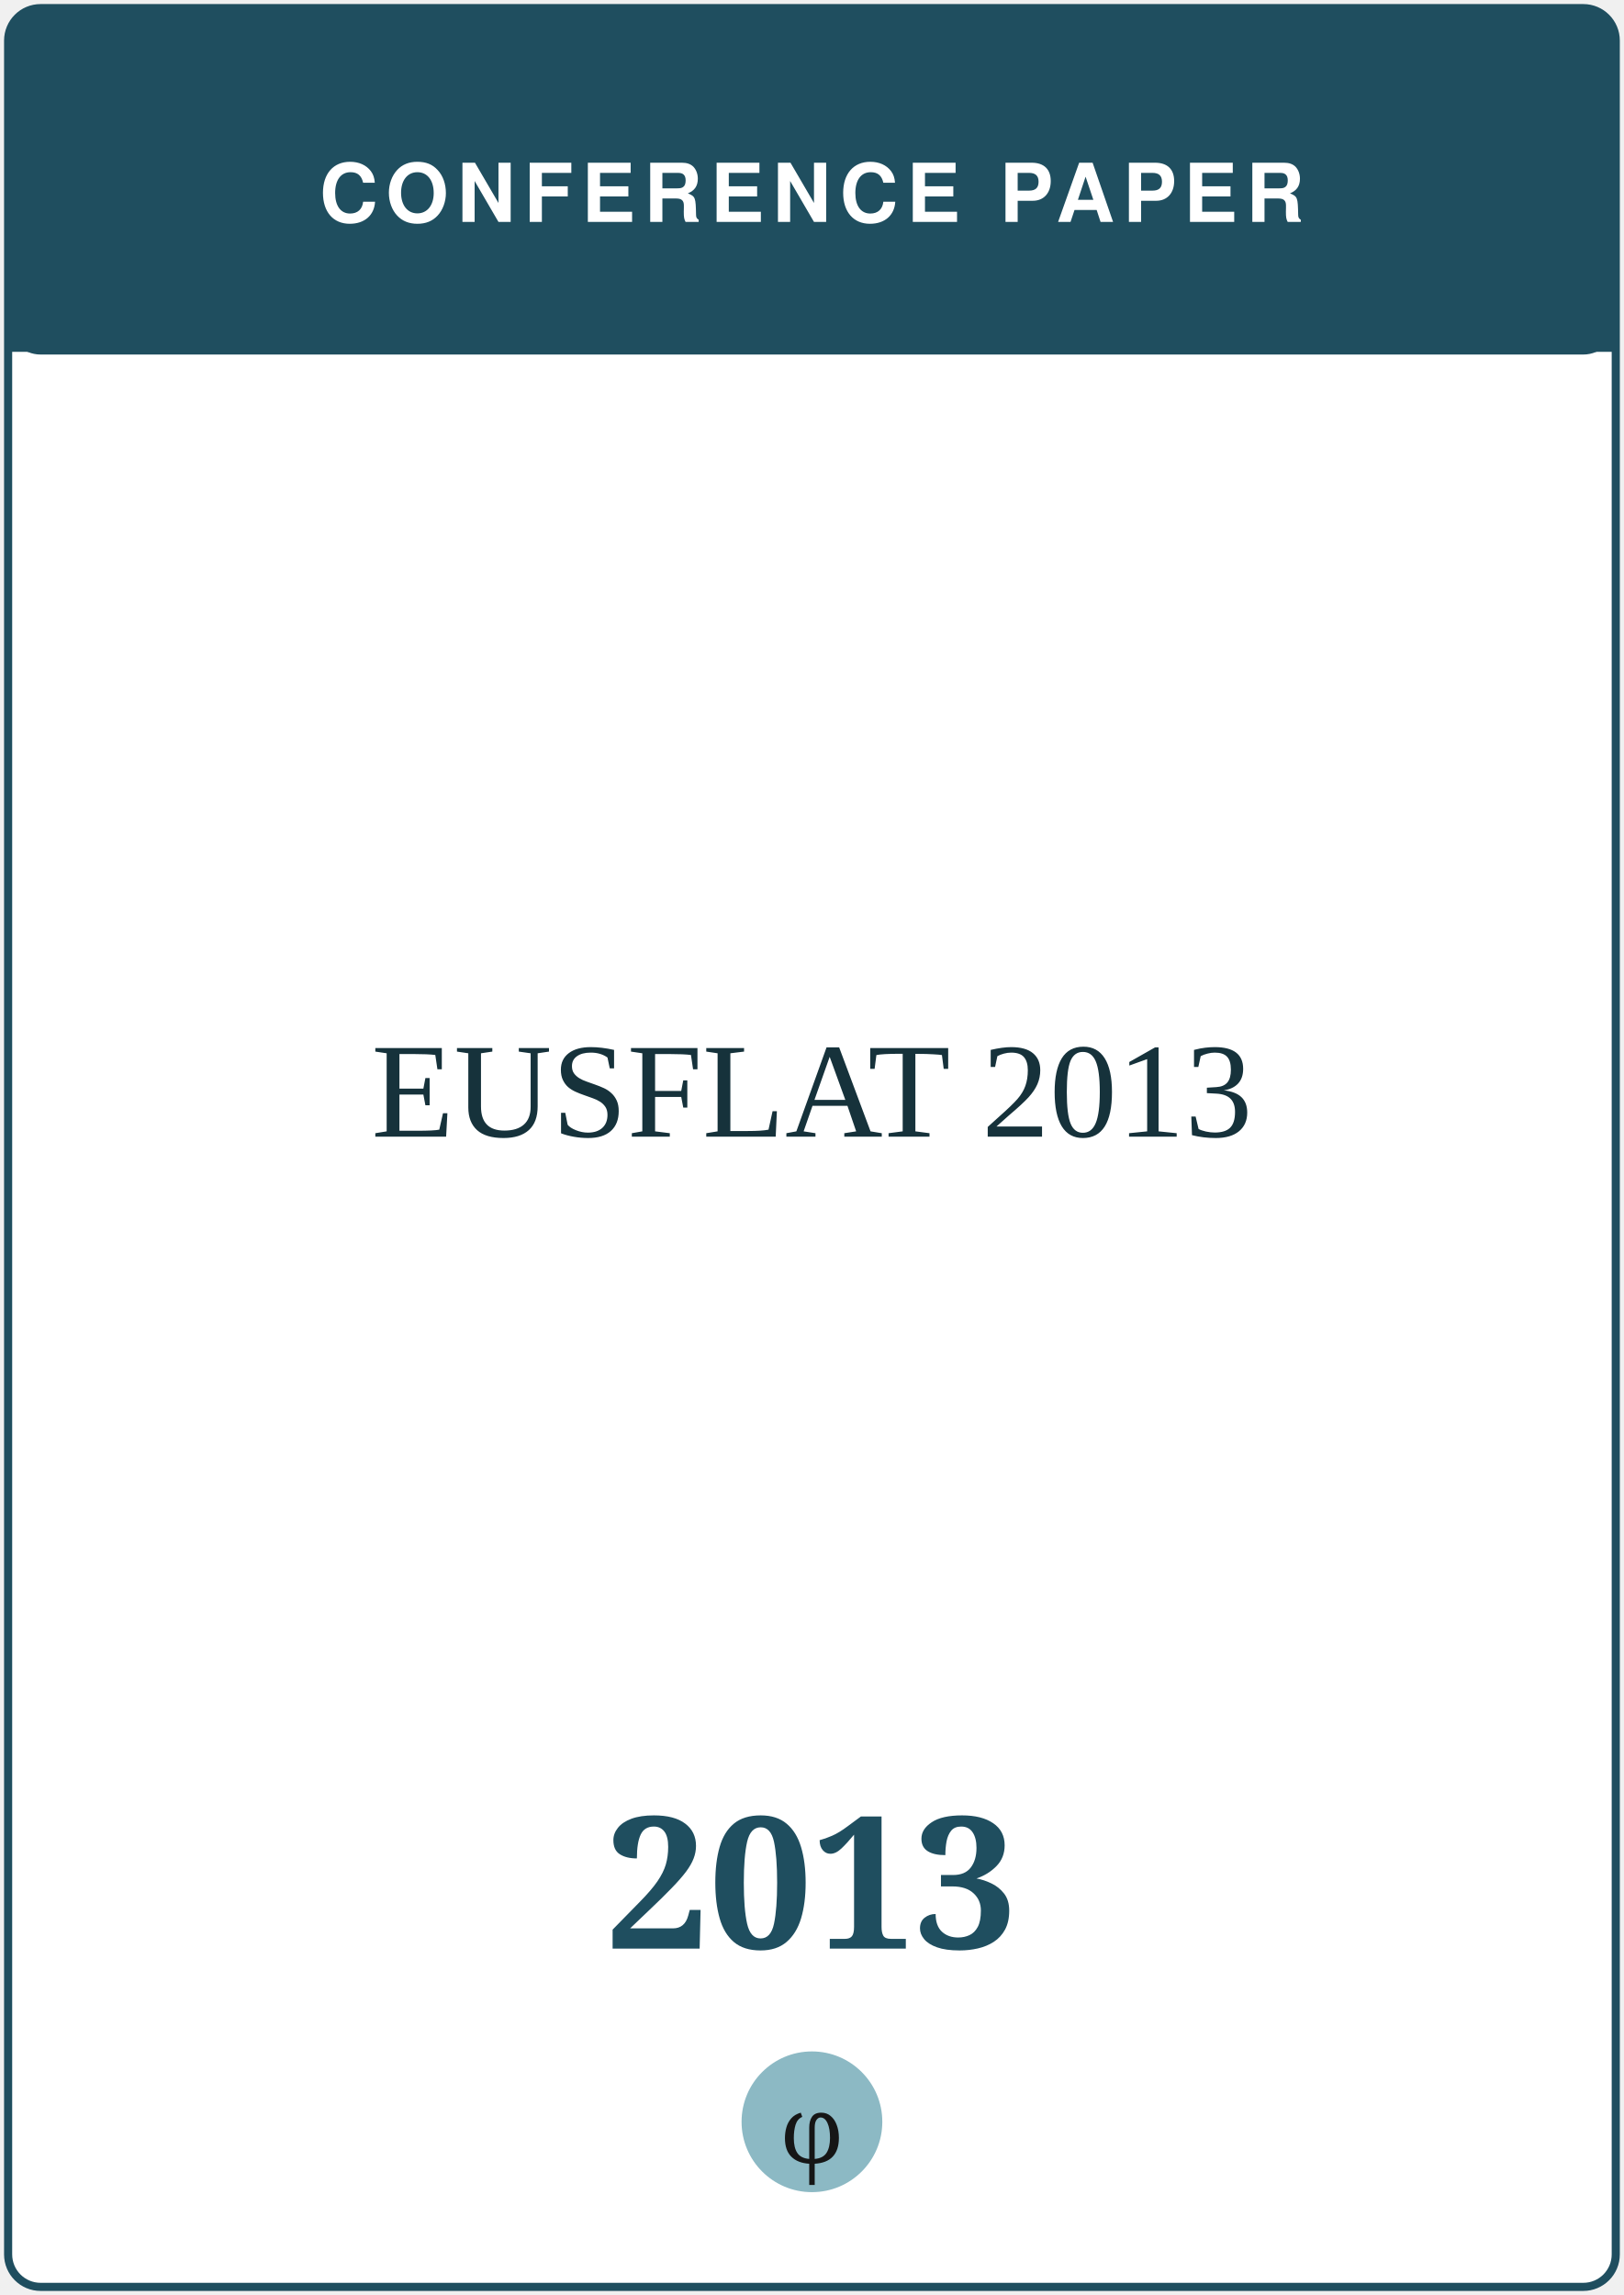
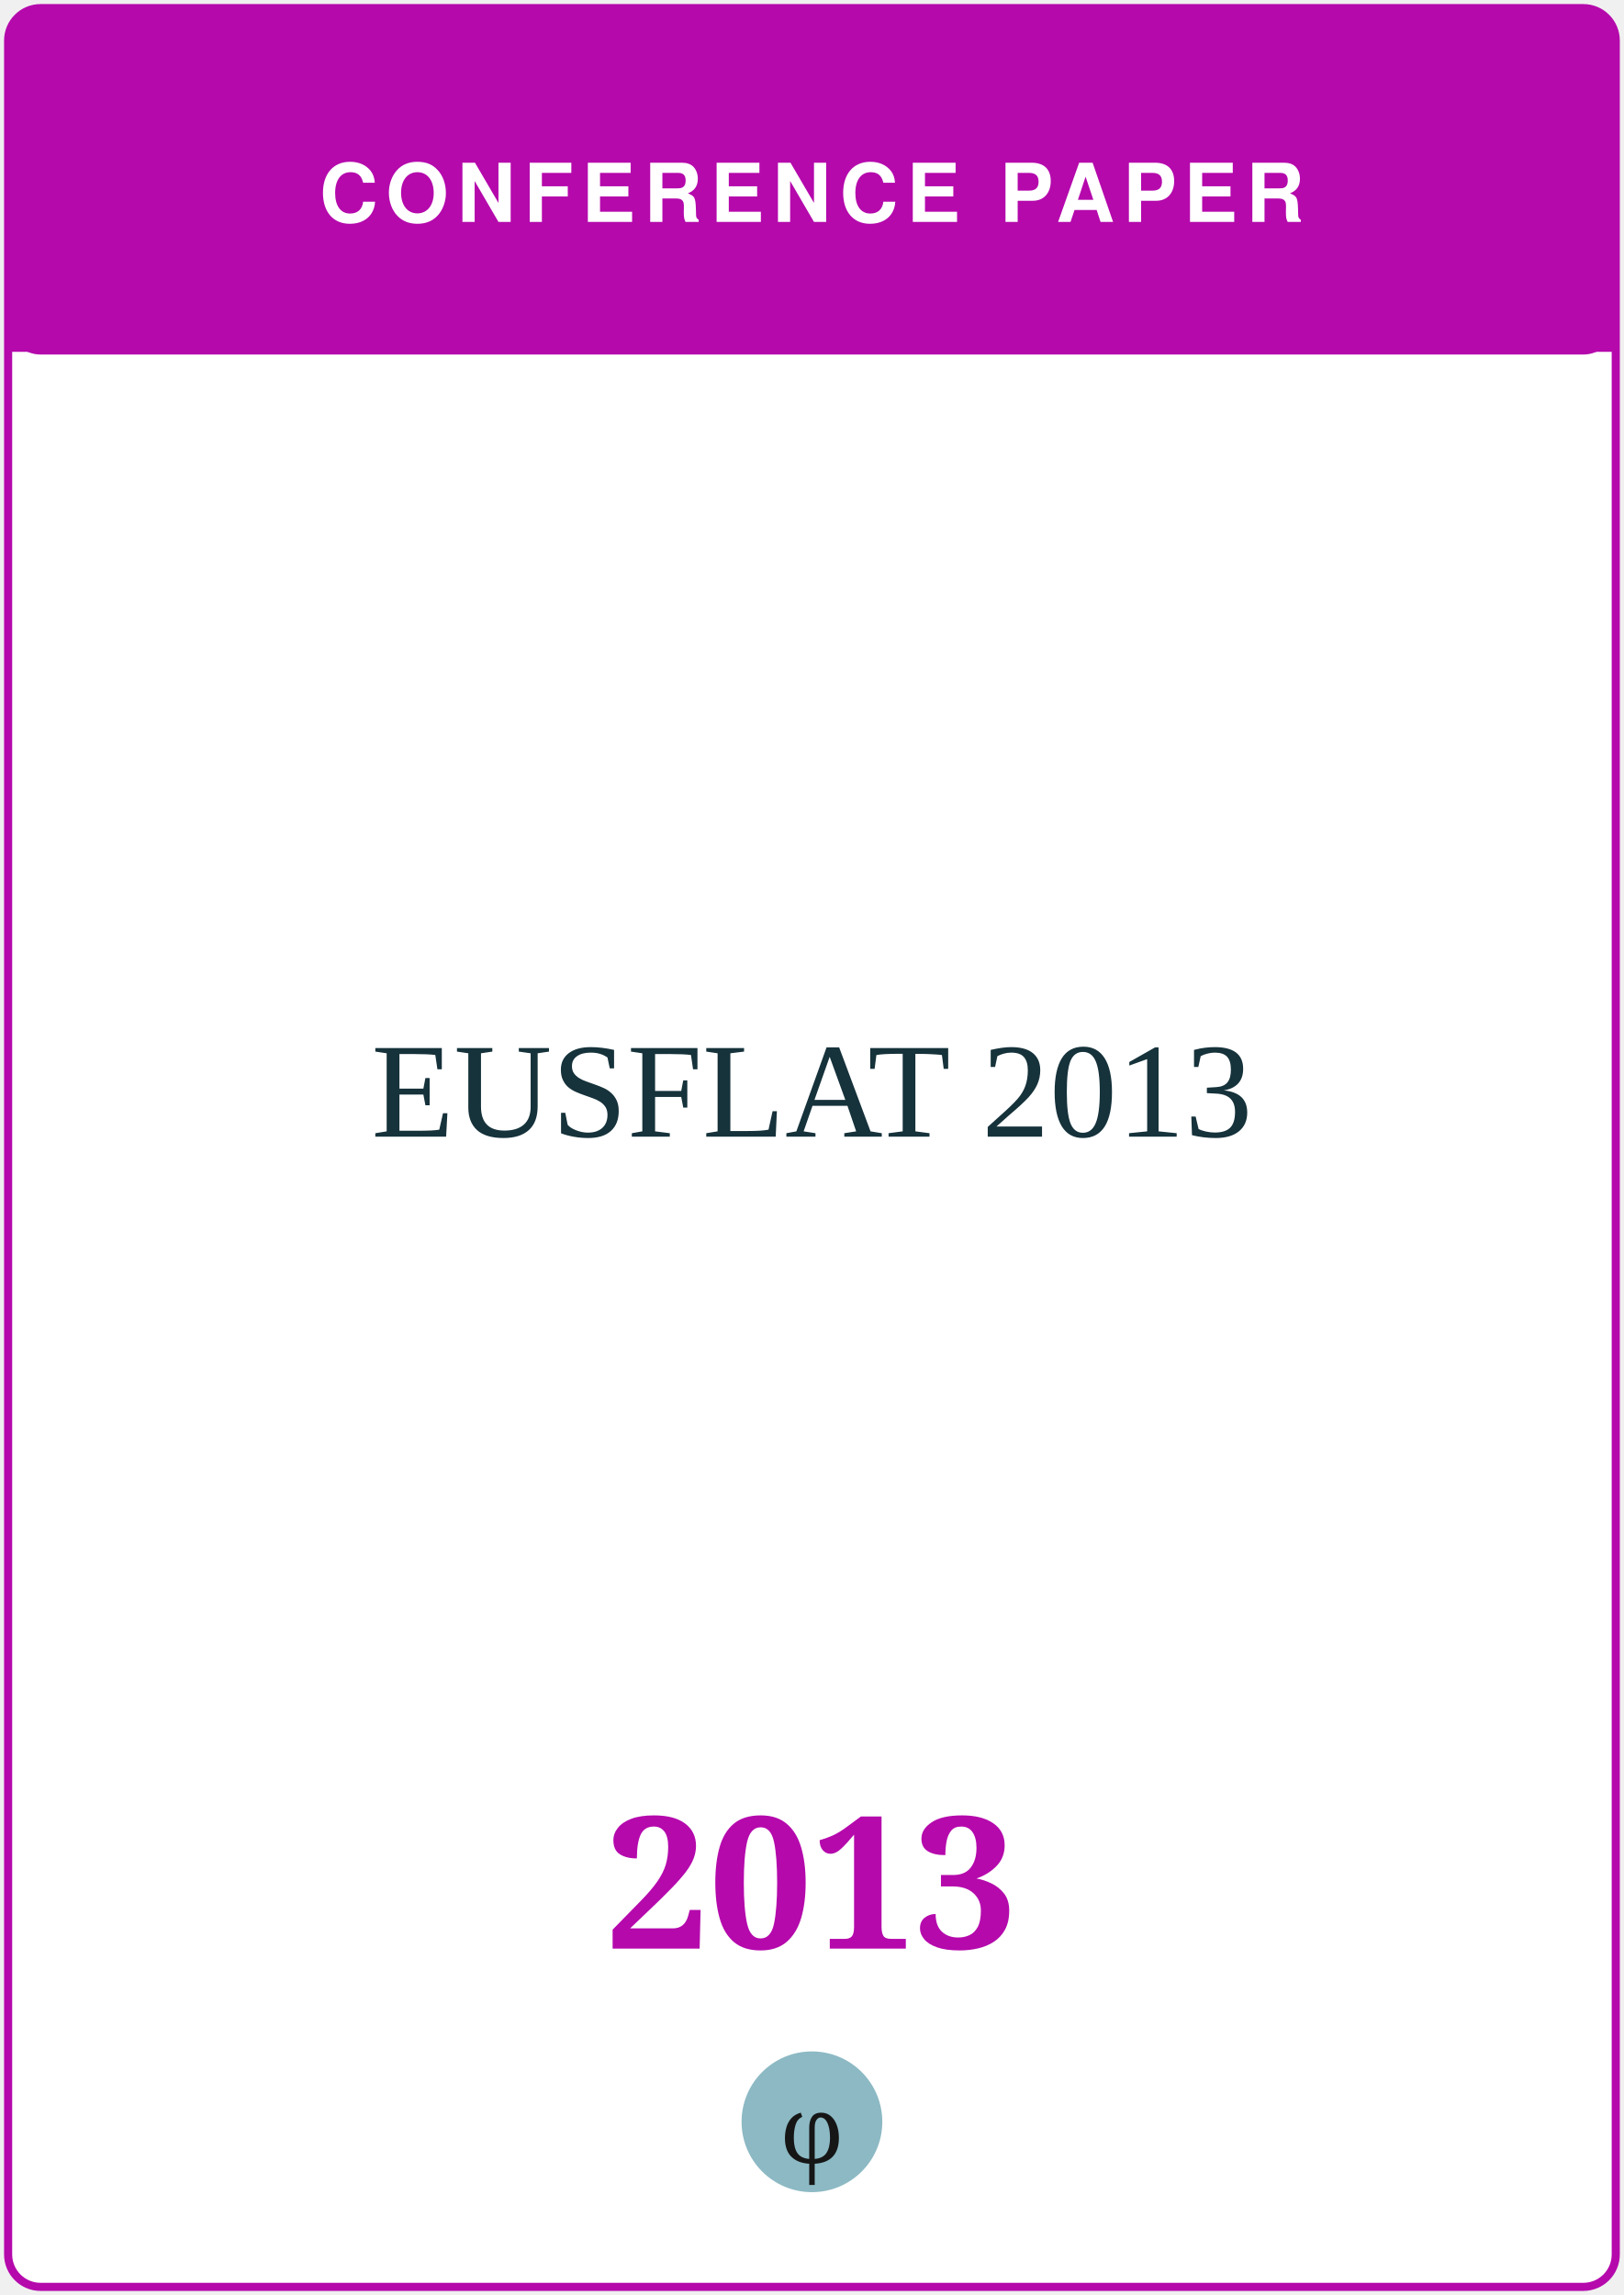
<svg xmlns="http://www.w3.org/2000/svg" viewBox="0 0 300 424" role="img" aria-label="EUSFLAT 2013">
-   <rect x="1.5" y="1.5" width="297" height="421" rx="6" fill="#ffffff" stroke="#1f4e5f" stroke-width="1.5" />
-   <rect x="1.5" y="1.5" width="297" height="64" rx="6" fill="#1f4e5f" />
-   <rect x="1.5" y="40" width="297" height="25" fill="#1f4e5f" />
+   <rect x="1.5" y="1.5" width="297" height="421" rx="6" fill="#ffffff" stroke="#b509ac" stroke-width="1.5" />
+   <rect x="1.5" y="1.5" width="297" height="64" rx="6" fill="#b509ac" />
+   <rect x="1.5" y="40" width="297" height="25" fill="#b509ac" />
  <text x="150" y="41" text-anchor="middle" font-family="Helvetica, Arial, sans-serif" font-weight="700" font-size="15" letter-spacing="1.5" fill="#ffffff">CONFERENCE PAPER</text>
  <text x="150" y="210" text-anchor="middle" font-family="Georgia, 'Times New Roman', serif" font-size="25" fill="#16323b">EUSFLAT 2013</text>
-   <text x="150" y="360" text-anchor="middle" font-family="Georgia, serif" font-weight="700" font-size="34" fill="#1f4e5f">2013</text>
+   <text x="150" y="360" text-anchor="middle" font-family="Georgia, serif" font-weight="700" font-size="34" fill="#b509ac">2013</text>
  <circle cx="150" cy="392" r="13" fill="#8cb9c4" />
  <text x="150" y="393" text-anchor="middle" font-family="Georgia, serif" font-size="17" fill="#161616" dominant-baseline="central">φ</text>
</svg>
